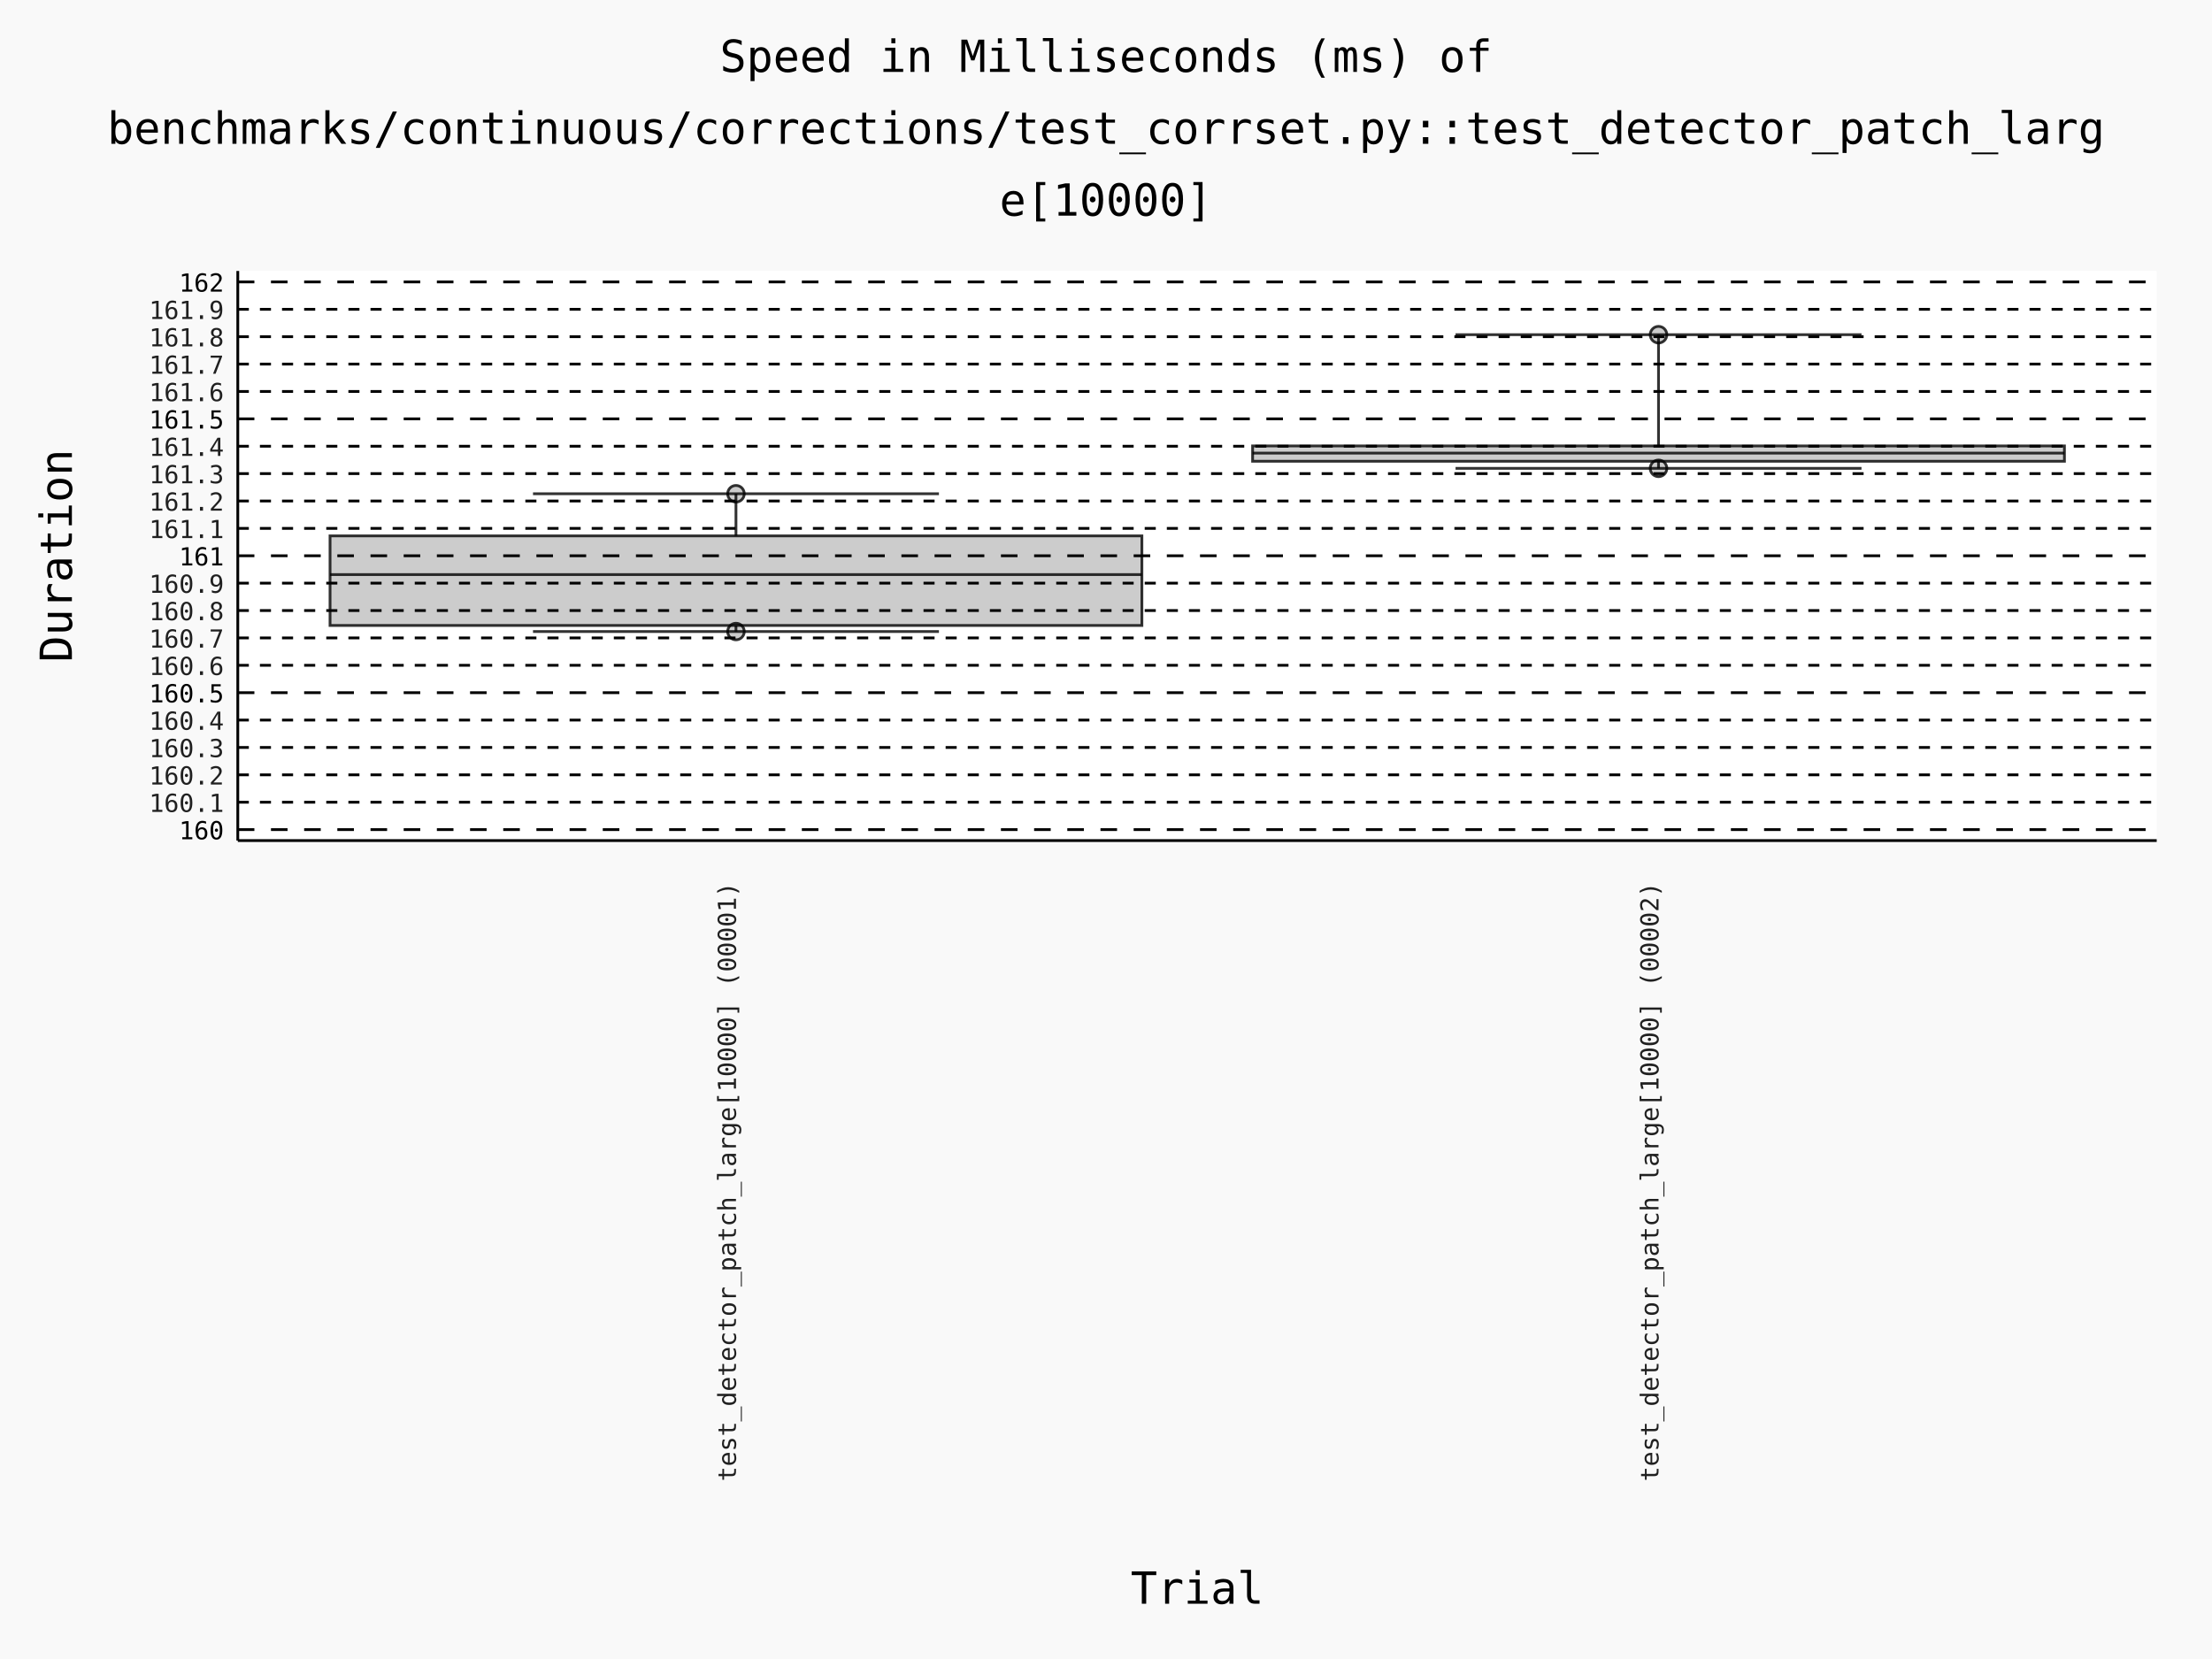
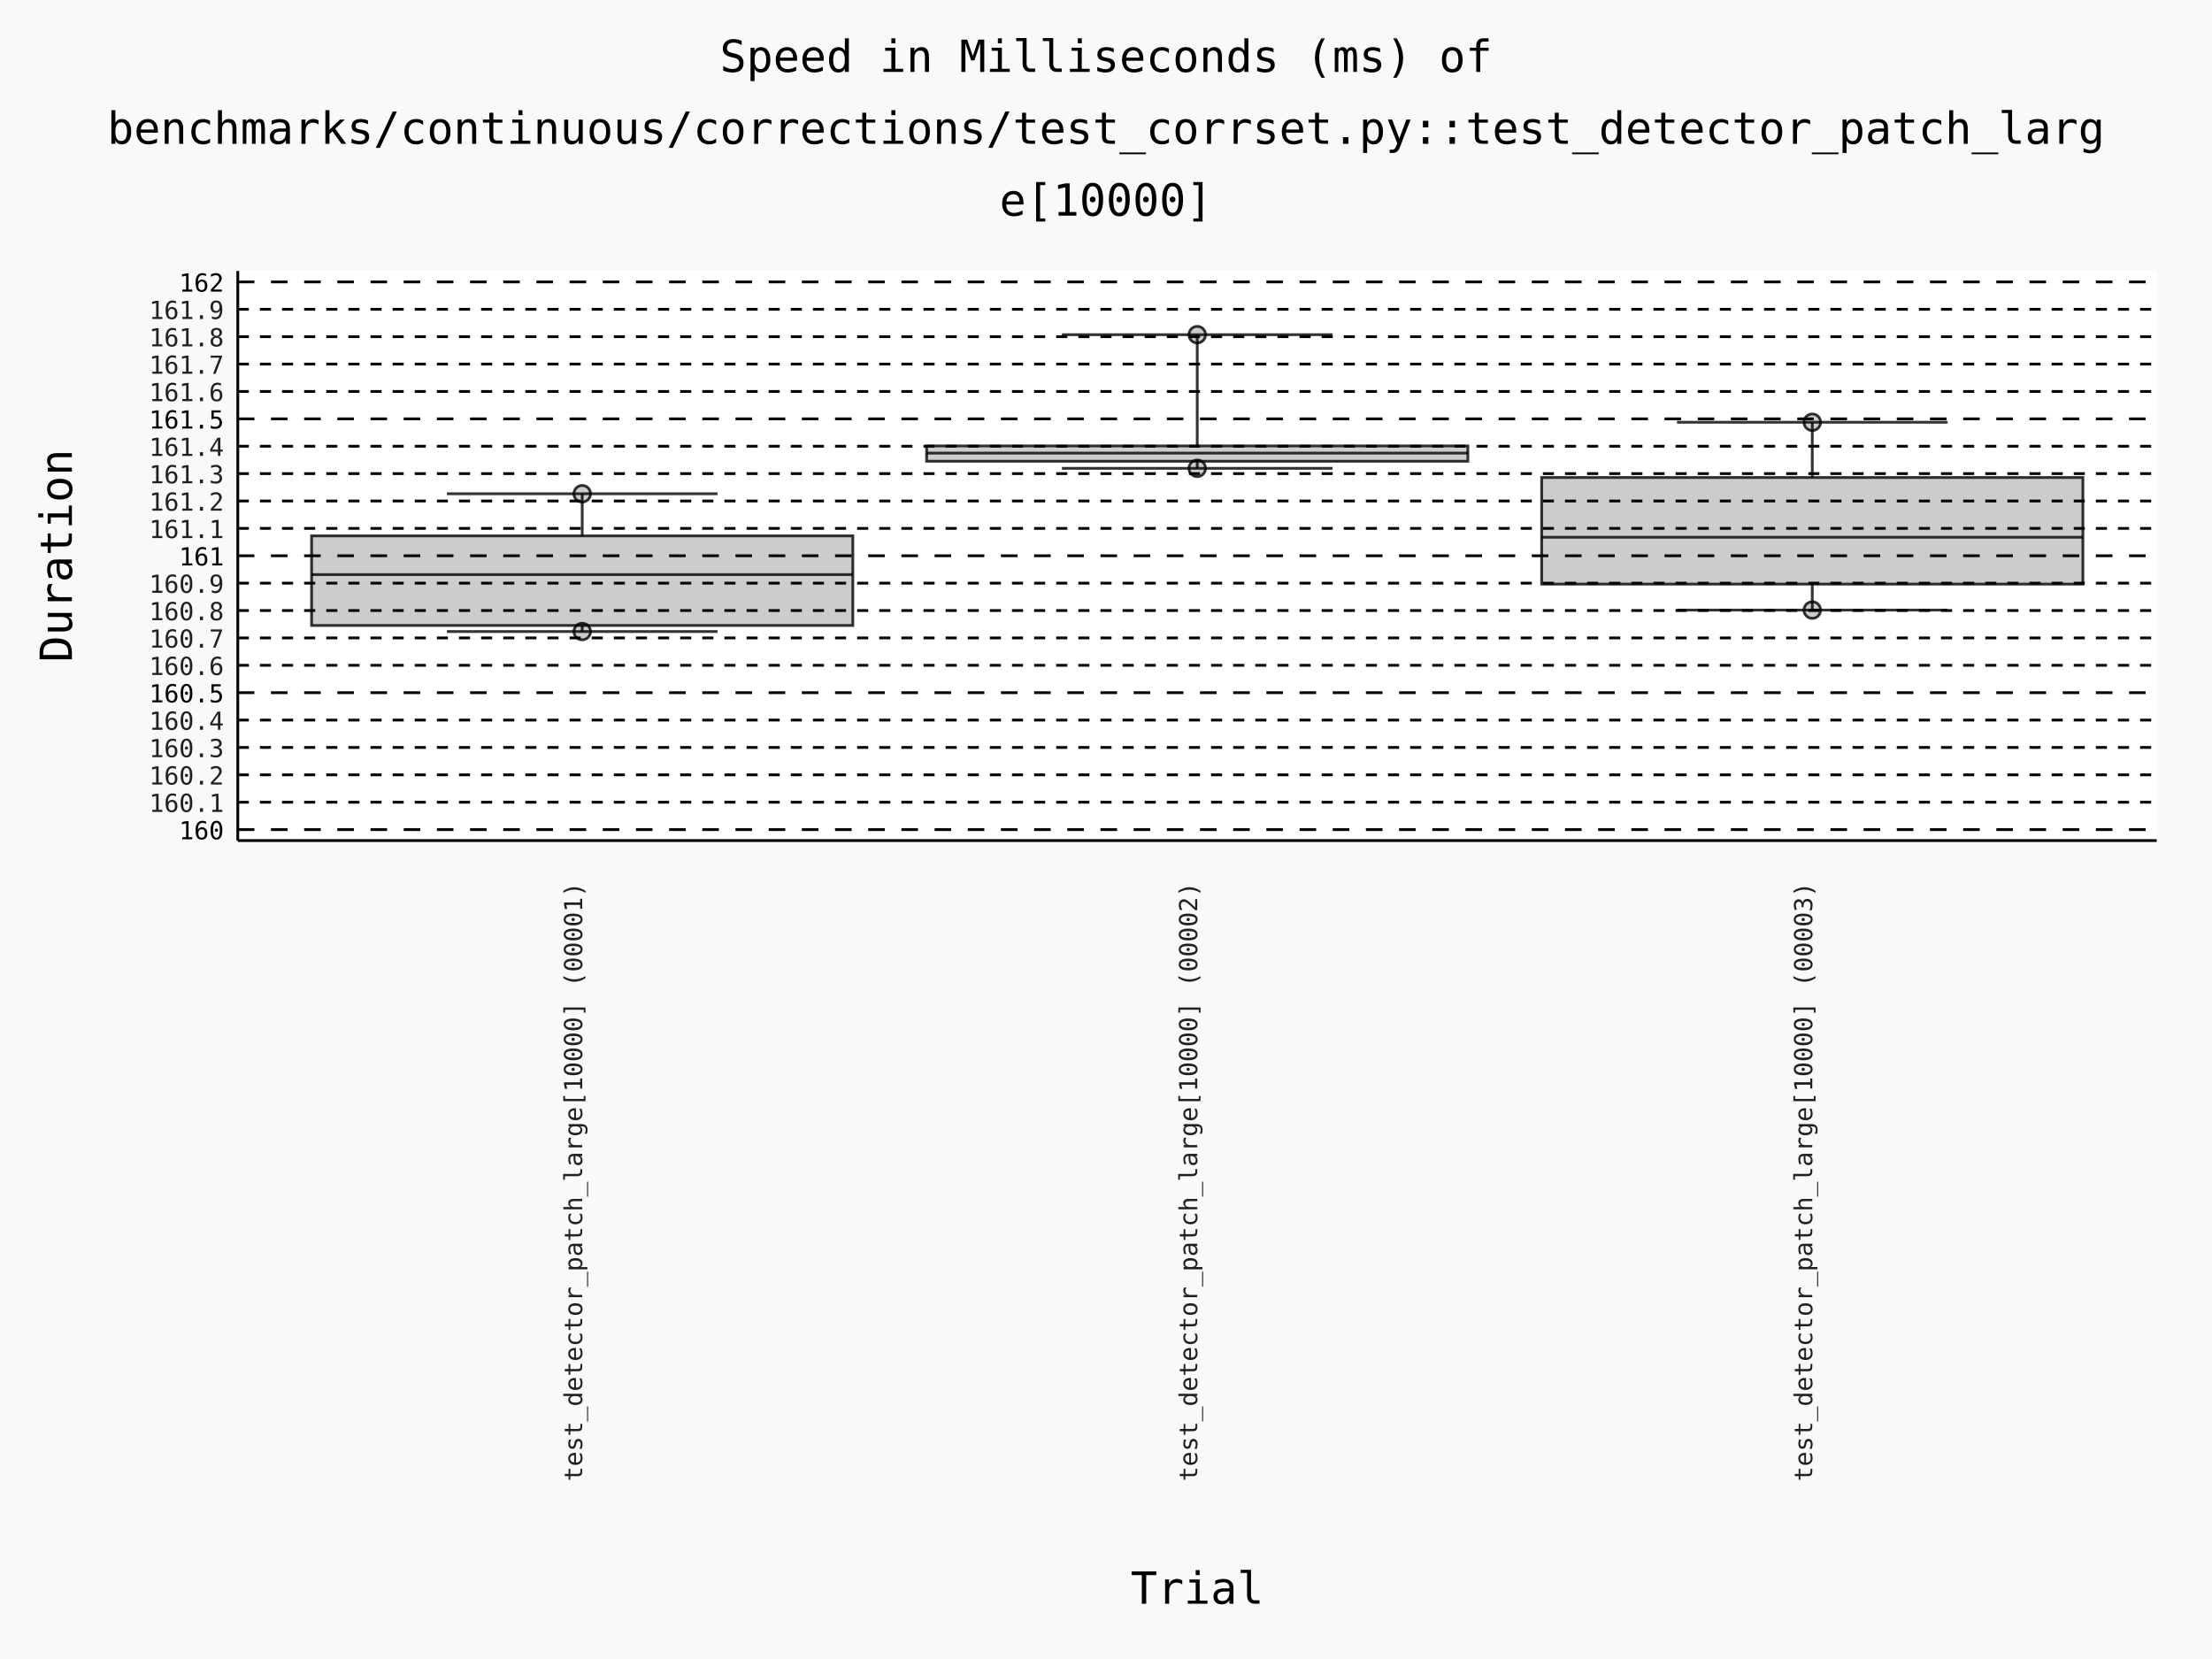
- <svg xmlns="http://www.w3.org/2000/svg" id="chart-6c0e1405-de3d-4d39-a390-693c8da117e7" class="pygal-chart" viewBox="0 0 800 600">
+ <svg xmlns="http://www.w3.org/2000/svg" id="chart-567e718e-0fba-4a14-9ad7-072eb8929a0a" class="pygal-chart" viewBox="0 0 800 600">
  <defs>
-     <style type="text/css">#chart-6c0e1405-de3d-4d39-a390-693c8da117e7{-webkit-user-select:none;-webkit-font-smoothing:antialiased;font-family:Consolas,"Deja Vu Sans Mono","Bitstream Vera Sans Mono","Courier New",monospace}#chart-6c0e1405-de3d-4d39-a390-693c8da117e7 .title{font-family:Consolas,"Deja Vu Sans Mono","Bitstream Vera Sans Mono","Courier New",monospace;font-size:16px}#chart-6c0e1405-de3d-4d39-a390-693c8da117e7 .legends .legend text{font-family:Consolas,"Deja Vu Sans Mono","Bitstream Vera Sans Mono","Courier New",monospace;font-size:14px}#chart-6c0e1405-de3d-4d39-a390-693c8da117e7 .axis text{font-family:Consolas,"Deja Vu Sans Mono","Bitstream Vera Sans Mono","Courier New",monospace;font-size:10px}#chart-6c0e1405-de3d-4d39-a390-693c8da117e7 .axis text.major{font-family:Consolas,"Deja Vu Sans Mono","Bitstream Vera Sans Mono","Courier New",monospace;font-size:10px}#chart-6c0e1405-de3d-4d39-a390-693c8da117e7 .text-overlay text.value{font-family:Consolas,"Deja Vu Sans Mono","Bitstream Vera Sans Mono","Courier New",monospace;font-size:16px}#chart-6c0e1405-de3d-4d39-a390-693c8da117e7 .text-overlay text.label{font-family:Consolas,"Deja Vu Sans Mono","Bitstream Vera Sans Mono","Courier New",monospace;font-size:10px}#chart-6c0e1405-de3d-4d39-a390-693c8da117e7 .tooltip{font-family:Consolas,"Deja Vu Sans Mono","Bitstream Vera Sans Mono","Courier New",monospace;font-size:14px}#chart-6c0e1405-de3d-4d39-a390-693c8da117e7 text.no_data{font-family:Consolas,"Deja Vu Sans Mono","Bitstream Vera Sans Mono","Courier New",monospace;font-size:64px}
- #chart-6c0e1405-de3d-4d39-a390-693c8da117e7{background-color:rgba(249,249,249,1)}#chart-6c0e1405-de3d-4d39-a390-693c8da117e7 path,#chart-6c0e1405-de3d-4d39-a390-693c8da117e7 line,#chart-6c0e1405-de3d-4d39-a390-693c8da117e7 rect,#chart-6c0e1405-de3d-4d39-a390-693c8da117e7 circle{-webkit-transition:150ms;-moz-transition:150ms;transition:150ms}#chart-6c0e1405-de3d-4d39-a390-693c8da117e7 .graph &gt; .background{fill:rgba(249,249,249,1)}#chart-6c0e1405-de3d-4d39-a390-693c8da117e7 .plot &gt; .background{fill:rgba(255,255,255,1)}#chart-6c0e1405-de3d-4d39-a390-693c8da117e7 .graph{fill:rgba(0,0,0,.87)}#chart-6c0e1405-de3d-4d39-a390-693c8da117e7 text.no_data{fill:rgba(0,0,0,1)}#chart-6c0e1405-de3d-4d39-a390-693c8da117e7 .title{fill:rgba(0,0,0,1)}#chart-6c0e1405-de3d-4d39-a390-693c8da117e7 .legends .legend text{fill:rgba(0,0,0,.87)}#chart-6c0e1405-de3d-4d39-a390-693c8da117e7 .legends .legend:hover text{fill:rgba(0,0,0,1)}#chart-6c0e1405-de3d-4d39-a390-693c8da117e7 .axis .line{stroke:rgba(0,0,0,1)}#chart-6c0e1405-de3d-4d39-a390-693c8da117e7 .axis .guide.line{stroke:rgba(0,0,0,.54)}#chart-6c0e1405-de3d-4d39-a390-693c8da117e7 .axis .major.line{stroke:rgba(0,0,0,.87)}#chart-6c0e1405-de3d-4d39-a390-693c8da117e7 .axis text.major{fill:rgba(0,0,0,1)}#chart-6c0e1405-de3d-4d39-a390-693c8da117e7 .axis.y .guides:hover .guide.line,#chart-6c0e1405-de3d-4d39-a390-693c8da117e7 .line-graph .axis.x .guides:hover .guide.line,#chart-6c0e1405-de3d-4d39-a390-693c8da117e7 .stackedline-graph .axis.x .guides:hover .guide.line,#chart-6c0e1405-de3d-4d39-a390-693c8da117e7 .xy-graph .axis.x .guides:hover .guide.line{stroke:rgba(0,0,0,1)}#chart-6c0e1405-de3d-4d39-a390-693c8da117e7 .axis .guides:hover text{fill:rgba(0,0,0,1)}#chart-6c0e1405-de3d-4d39-a390-693c8da117e7 .reactive{fill-opacity:.7;stroke-opacity:.8;stroke-width:1}#chart-6c0e1405-de3d-4d39-a390-693c8da117e7 .ci{stroke:rgba(0,0,0,.87)}#chart-6c0e1405-de3d-4d39-a390-693c8da117e7 .reactive.active,#chart-6c0e1405-de3d-4d39-a390-693c8da117e7 .active .reactive{fill-opacity:.8;stroke-opacity:.9;stroke-width:4}#chart-6c0e1405-de3d-4d39-a390-693c8da117e7 .ci .reactive.active{stroke-width:1.5}#chart-6c0e1405-de3d-4d39-a390-693c8da117e7 .series text{fill:rgba(0,0,0,1)}#chart-6c0e1405-de3d-4d39-a390-693c8da117e7 .tooltip rect{fill:rgba(255,255,255,1);stroke:rgba(0,0,0,1);-webkit-transition:opacity 150ms;-moz-transition:opacity 150ms;transition:opacity 150ms}#chart-6c0e1405-de3d-4d39-a390-693c8da117e7 .tooltip .label{fill:rgba(0,0,0,.87)}#chart-6c0e1405-de3d-4d39-a390-693c8da117e7 .tooltip .label{fill:rgba(0,0,0,.87)}#chart-6c0e1405-de3d-4d39-a390-693c8da117e7 .tooltip .legend{font-size:.8em;fill:rgba(0,0,0,.54)}#chart-6c0e1405-de3d-4d39-a390-693c8da117e7 .tooltip .x_label{font-size:.6em;fill:rgba(0,0,0,1)}#chart-6c0e1405-de3d-4d39-a390-693c8da117e7 .tooltip .xlink{font-size:.5em;text-decoration:underline}#chart-6c0e1405-de3d-4d39-a390-693c8da117e7 .tooltip .value{font-size:1.5em}#chart-6c0e1405-de3d-4d39-a390-693c8da117e7 .bound{font-size:.5em}#chart-6c0e1405-de3d-4d39-a390-693c8da117e7 .max-value{font-size:.75em;fill:rgba(0,0,0,.54)}#chart-6c0e1405-de3d-4d39-a390-693c8da117e7 .map-element{fill:rgba(255,255,255,1);stroke:rgba(0,0,0,.54) !important}#chart-6c0e1405-de3d-4d39-a390-693c8da117e7 .map-element .reactive{fill-opacity:inherit;stroke-opacity:inherit}#chart-6c0e1405-de3d-4d39-a390-693c8da117e7 .color-0,#chart-6c0e1405-de3d-4d39-a390-693c8da117e7 .color-0 a:visited{stroke:#000000;fill:#000000}#chart-6c0e1405-de3d-4d39-a390-693c8da117e7 .color-1,#chart-6c0e1405-de3d-4d39-a390-693c8da117e7 .color-1 a:visited{stroke:#000000;fill:#000000}#chart-6c0e1405-de3d-4d39-a390-693c8da117e7 .text-overlay .color-0 text{fill:white}#chart-6c0e1405-de3d-4d39-a390-693c8da117e7 .text-overlay .color-1 text{fill:white}
- #chart-6c0e1405-de3d-4d39-a390-693c8da117e7 text.no_data{text-anchor:middle}#chart-6c0e1405-de3d-4d39-a390-693c8da117e7 .guide.line{fill:none}#chart-6c0e1405-de3d-4d39-a390-693c8da117e7 .centered{text-anchor:middle}#chart-6c0e1405-de3d-4d39-a390-693c8da117e7 .title{text-anchor:middle}#chart-6c0e1405-de3d-4d39-a390-693c8da117e7 .legends .legend text{fill-opacity:1}#chart-6c0e1405-de3d-4d39-a390-693c8da117e7 .axis.x text{text-anchor:middle}#chart-6c0e1405-de3d-4d39-a390-693c8da117e7 .axis.x:not(.web) text[transform]{text-anchor:start}#chart-6c0e1405-de3d-4d39-a390-693c8da117e7 .axis.x:not(.web) text[transform].backwards{text-anchor:end}#chart-6c0e1405-de3d-4d39-a390-693c8da117e7 .axis.y text{text-anchor:end}#chart-6c0e1405-de3d-4d39-a390-693c8da117e7 .axis.y text[transform].backwards{text-anchor:start}#chart-6c0e1405-de3d-4d39-a390-693c8da117e7 .axis.y2 text{text-anchor:start}#chart-6c0e1405-de3d-4d39-a390-693c8da117e7 .axis.y2 text[transform].backwards{text-anchor:end}#chart-6c0e1405-de3d-4d39-a390-693c8da117e7 .axis .guide.line{stroke-dasharray:4,4;stroke:black}#chart-6c0e1405-de3d-4d39-a390-693c8da117e7 .axis .major.guide.line{stroke-dasharray:6,6;stroke:black}#chart-6c0e1405-de3d-4d39-a390-693c8da117e7 .horizontal .axis.y .guide.line,#chart-6c0e1405-de3d-4d39-a390-693c8da117e7 .horizontal .axis.y2 .guide.line,#chart-6c0e1405-de3d-4d39-a390-693c8da117e7 .vertical .axis.x .guide.line{opacity:0}#chart-6c0e1405-de3d-4d39-a390-693c8da117e7 .horizontal .axis.always_show .guide.line,#chart-6c0e1405-de3d-4d39-a390-693c8da117e7 .vertical .axis.always_show .guide.line{opacity:1 !important}#chart-6c0e1405-de3d-4d39-a390-693c8da117e7 .axis.y .guides:hover .guide.line,#chart-6c0e1405-de3d-4d39-a390-693c8da117e7 .axis.y2 .guides:hover .guide.line,#chart-6c0e1405-de3d-4d39-a390-693c8da117e7 .axis.x .guides:hover .guide.line{opacity:1}#chart-6c0e1405-de3d-4d39-a390-693c8da117e7 .axis .guides:hover text{opacity:1}#chart-6c0e1405-de3d-4d39-a390-693c8da117e7 .nofill{fill:none}#chart-6c0e1405-de3d-4d39-a390-693c8da117e7 .subtle-fill{fill-opacity:.2}#chart-6c0e1405-de3d-4d39-a390-693c8da117e7 .dot{stroke-width:1px;fill-opacity:1;stroke-opacity:1}#chart-6c0e1405-de3d-4d39-a390-693c8da117e7 .dot.active{stroke-width:5px}#chart-6c0e1405-de3d-4d39-a390-693c8da117e7 .dot.negative{fill:transparent}#chart-6c0e1405-de3d-4d39-a390-693c8da117e7 text,#chart-6c0e1405-de3d-4d39-a390-693c8da117e7 tspan{stroke:none !important}#chart-6c0e1405-de3d-4d39-a390-693c8da117e7 .series text.active{opacity:1}#chart-6c0e1405-de3d-4d39-a390-693c8da117e7 .tooltip rect{fill-opacity:.95;stroke-width:.5}#chart-6c0e1405-de3d-4d39-a390-693c8da117e7 .tooltip text{fill-opacity:1}#chart-6c0e1405-de3d-4d39-a390-693c8da117e7 .showable{visibility:hidden}#chart-6c0e1405-de3d-4d39-a390-693c8da117e7 .showable.shown{visibility:visible}#chart-6c0e1405-de3d-4d39-a390-693c8da117e7 .gauge-background{fill:rgba(229,229,229,1);stroke:none}#chart-6c0e1405-de3d-4d39-a390-693c8da117e7 .bg-lines{stroke:rgba(249,249,249,1);stroke-width:2px}
+     <style type="text/css">#chart-567e718e-0fba-4a14-9ad7-072eb8929a0a{-webkit-user-select:none;-webkit-font-smoothing:antialiased;font-family:Consolas,"Deja Vu Sans Mono","Bitstream Vera Sans Mono","Courier New",monospace}#chart-567e718e-0fba-4a14-9ad7-072eb8929a0a .title{font-family:Consolas,"Deja Vu Sans Mono","Bitstream Vera Sans Mono","Courier New",monospace;font-size:16px}#chart-567e718e-0fba-4a14-9ad7-072eb8929a0a .legends .legend text{font-family:Consolas,"Deja Vu Sans Mono","Bitstream Vera Sans Mono","Courier New",monospace;font-size:14px}#chart-567e718e-0fba-4a14-9ad7-072eb8929a0a .axis text{font-family:Consolas,"Deja Vu Sans Mono","Bitstream Vera Sans Mono","Courier New",monospace;font-size:10px}#chart-567e718e-0fba-4a14-9ad7-072eb8929a0a .axis text.major{font-family:Consolas,"Deja Vu Sans Mono","Bitstream Vera Sans Mono","Courier New",monospace;font-size:10px}#chart-567e718e-0fba-4a14-9ad7-072eb8929a0a .text-overlay text.value{font-family:Consolas,"Deja Vu Sans Mono","Bitstream Vera Sans Mono","Courier New",monospace;font-size:16px}#chart-567e718e-0fba-4a14-9ad7-072eb8929a0a .text-overlay text.label{font-family:Consolas,"Deja Vu Sans Mono","Bitstream Vera Sans Mono","Courier New",monospace;font-size:10px}#chart-567e718e-0fba-4a14-9ad7-072eb8929a0a .tooltip{font-family:Consolas,"Deja Vu Sans Mono","Bitstream Vera Sans Mono","Courier New",monospace;font-size:14px}#chart-567e718e-0fba-4a14-9ad7-072eb8929a0a text.no_data{font-family:Consolas,"Deja Vu Sans Mono","Bitstream Vera Sans Mono","Courier New",monospace;font-size:64px}
+ #chart-567e718e-0fba-4a14-9ad7-072eb8929a0a{background-color:rgba(249,249,249,1)}#chart-567e718e-0fba-4a14-9ad7-072eb8929a0a path,#chart-567e718e-0fba-4a14-9ad7-072eb8929a0a line,#chart-567e718e-0fba-4a14-9ad7-072eb8929a0a rect,#chart-567e718e-0fba-4a14-9ad7-072eb8929a0a circle{-webkit-transition:150ms;-moz-transition:150ms;transition:150ms}#chart-567e718e-0fba-4a14-9ad7-072eb8929a0a .graph &gt; .background{fill:rgba(249,249,249,1)}#chart-567e718e-0fba-4a14-9ad7-072eb8929a0a .plot &gt; .background{fill:rgba(255,255,255,1)}#chart-567e718e-0fba-4a14-9ad7-072eb8929a0a .graph{fill:rgba(0,0,0,.87)}#chart-567e718e-0fba-4a14-9ad7-072eb8929a0a text.no_data{fill:rgba(0,0,0,1)}#chart-567e718e-0fba-4a14-9ad7-072eb8929a0a .title{fill:rgba(0,0,0,1)}#chart-567e718e-0fba-4a14-9ad7-072eb8929a0a .legends .legend text{fill:rgba(0,0,0,.87)}#chart-567e718e-0fba-4a14-9ad7-072eb8929a0a .legends .legend:hover text{fill:rgba(0,0,0,1)}#chart-567e718e-0fba-4a14-9ad7-072eb8929a0a .axis .line{stroke:rgba(0,0,0,1)}#chart-567e718e-0fba-4a14-9ad7-072eb8929a0a .axis .guide.line{stroke:rgba(0,0,0,.54)}#chart-567e718e-0fba-4a14-9ad7-072eb8929a0a .axis .major.line{stroke:rgba(0,0,0,.87)}#chart-567e718e-0fba-4a14-9ad7-072eb8929a0a .axis text.major{fill:rgba(0,0,0,1)}#chart-567e718e-0fba-4a14-9ad7-072eb8929a0a .axis.y .guides:hover .guide.line,#chart-567e718e-0fba-4a14-9ad7-072eb8929a0a .line-graph .axis.x .guides:hover .guide.line,#chart-567e718e-0fba-4a14-9ad7-072eb8929a0a .stackedline-graph .axis.x .guides:hover .guide.line,#chart-567e718e-0fba-4a14-9ad7-072eb8929a0a .xy-graph .axis.x .guides:hover .guide.line{stroke:rgba(0,0,0,1)}#chart-567e718e-0fba-4a14-9ad7-072eb8929a0a .axis .guides:hover text{fill:rgba(0,0,0,1)}#chart-567e718e-0fba-4a14-9ad7-072eb8929a0a .reactive{fill-opacity:.7;stroke-opacity:.8;stroke-width:1}#chart-567e718e-0fba-4a14-9ad7-072eb8929a0a .ci{stroke:rgba(0,0,0,.87)}#chart-567e718e-0fba-4a14-9ad7-072eb8929a0a .reactive.active,#chart-567e718e-0fba-4a14-9ad7-072eb8929a0a .active .reactive{fill-opacity:.8;stroke-opacity:.9;stroke-width:4}#chart-567e718e-0fba-4a14-9ad7-072eb8929a0a .ci .reactive.active{stroke-width:1.5}#chart-567e718e-0fba-4a14-9ad7-072eb8929a0a .series text{fill:rgba(0,0,0,1)}#chart-567e718e-0fba-4a14-9ad7-072eb8929a0a .tooltip rect{fill:rgba(255,255,255,1);stroke:rgba(0,0,0,1);-webkit-transition:opacity 150ms;-moz-transition:opacity 150ms;transition:opacity 150ms}#chart-567e718e-0fba-4a14-9ad7-072eb8929a0a .tooltip .label{fill:rgba(0,0,0,.87)}#chart-567e718e-0fba-4a14-9ad7-072eb8929a0a .tooltip .label{fill:rgba(0,0,0,.87)}#chart-567e718e-0fba-4a14-9ad7-072eb8929a0a .tooltip .legend{font-size:.8em;fill:rgba(0,0,0,.54)}#chart-567e718e-0fba-4a14-9ad7-072eb8929a0a .tooltip .x_label{font-size:.6em;fill:rgba(0,0,0,1)}#chart-567e718e-0fba-4a14-9ad7-072eb8929a0a .tooltip .xlink{font-size:.5em;text-decoration:underline}#chart-567e718e-0fba-4a14-9ad7-072eb8929a0a .tooltip .value{font-size:1.5em}#chart-567e718e-0fba-4a14-9ad7-072eb8929a0a .bound{font-size:.5em}#chart-567e718e-0fba-4a14-9ad7-072eb8929a0a .max-value{font-size:.75em;fill:rgba(0,0,0,.54)}#chart-567e718e-0fba-4a14-9ad7-072eb8929a0a .map-element{fill:rgba(255,255,255,1);stroke:rgba(0,0,0,.54) !important}#chart-567e718e-0fba-4a14-9ad7-072eb8929a0a .map-element .reactive{fill-opacity:inherit;stroke-opacity:inherit}#chart-567e718e-0fba-4a14-9ad7-072eb8929a0a .color-0,#chart-567e718e-0fba-4a14-9ad7-072eb8929a0a .color-0 a:visited{stroke:#000000;fill:#000000}#chart-567e718e-0fba-4a14-9ad7-072eb8929a0a .color-1,#chart-567e718e-0fba-4a14-9ad7-072eb8929a0a .color-1 a:visited{stroke:#000000;fill:#000000}#chart-567e718e-0fba-4a14-9ad7-072eb8929a0a .color-2,#chart-567e718e-0fba-4a14-9ad7-072eb8929a0a .color-2 a:visited{stroke:#000000;fill:#000000}#chart-567e718e-0fba-4a14-9ad7-072eb8929a0a .text-overlay .color-0 text{fill:white}#chart-567e718e-0fba-4a14-9ad7-072eb8929a0a .text-overlay .color-1 text{fill:white}#chart-567e718e-0fba-4a14-9ad7-072eb8929a0a .text-overlay .color-2 text{fill:white}
+ #chart-567e718e-0fba-4a14-9ad7-072eb8929a0a text.no_data{text-anchor:middle}#chart-567e718e-0fba-4a14-9ad7-072eb8929a0a .guide.line{fill:none}#chart-567e718e-0fba-4a14-9ad7-072eb8929a0a .centered{text-anchor:middle}#chart-567e718e-0fba-4a14-9ad7-072eb8929a0a .title{text-anchor:middle}#chart-567e718e-0fba-4a14-9ad7-072eb8929a0a .legends .legend text{fill-opacity:1}#chart-567e718e-0fba-4a14-9ad7-072eb8929a0a .axis.x text{text-anchor:middle}#chart-567e718e-0fba-4a14-9ad7-072eb8929a0a .axis.x:not(.web) text[transform]{text-anchor:start}#chart-567e718e-0fba-4a14-9ad7-072eb8929a0a .axis.x:not(.web) text[transform].backwards{text-anchor:end}#chart-567e718e-0fba-4a14-9ad7-072eb8929a0a .axis.y text{text-anchor:end}#chart-567e718e-0fba-4a14-9ad7-072eb8929a0a .axis.y text[transform].backwards{text-anchor:start}#chart-567e718e-0fba-4a14-9ad7-072eb8929a0a .axis.y2 text{text-anchor:start}#chart-567e718e-0fba-4a14-9ad7-072eb8929a0a .axis.y2 text[transform].backwards{text-anchor:end}#chart-567e718e-0fba-4a14-9ad7-072eb8929a0a .axis .guide.line{stroke-dasharray:4,4;stroke:black}#chart-567e718e-0fba-4a14-9ad7-072eb8929a0a .axis .major.guide.line{stroke-dasharray:6,6;stroke:black}#chart-567e718e-0fba-4a14-9ad7-072eb8929a0a .horizontal .axis.y .guide.line,#chart-567e718e-0fba-4a14-9ad7-072eb8929a0a .horizontal .axis.y2 .guide.line,#chart-567e718e-0fba-4a14-9ad7-072eb8929a0a .vertical .axis.x .guide.line{opacity:0}#chart-567e718e-0fba-4a14-9ad7-072eb8929a0a .horizontal .axis.always_show .guide.line,#chart-567e718e-0fba-4a14-9ad7-072eb8929a0a .vertical .axis.always_show .guide.line{opacity:1 !important}#chart-567e718e-0fba-4a14-9ad7-072eb8929a0a .axis.y .guides:hover .guide.line,#chart-567e718e-0fba-4a14-9ad7-072eb8929a0a .axis.y2 .guides:hover .guide.line,#chart-567e718e-0fba-4a14-9ad7-072eb8929a0a .axis.x .guides:hover .guide.line{opacity:1}#chart-567e718e-0fba-4a14-9ad7-072eb8929a0a .axis .guides:hover text{opacity:1}#chart-567e718e-0fba-4a14-9ad7-072eb8929a0a .nofill{fill:none}#chart-567e718e-0fba-4a14-9ad7-072eb8929a0a .subtle-fill{fill-opacity:.2}#chart-567e718e-0fba-4a14-9ad7-072eb8929a0a .dot{stroke-width:1px;fill-opacity:1;stroke-opacity:1}#chart-567e718e-0fba-4a14-9ad7-072eb8929a0a .dot.active{stroke-width:5px}#chart-567e718e-0fba-4a14-9ad7-072eb8929a0a .dot.negative{fill:transparent}#chart-567e718e-0fba-4a14-9ad7-072eb8929a0a text,#chart-567e718e-0fba-4a14-9ad7-072eb8929a0a tspan{stroke:none !important}#chart-567e718e-0fba-4a14-9ad7-072eb8929a0a .series text.active{opacity:1}#chart-567e718e-0fba-4a14-9ad7-072eb8929a0a .tooltip rect{fill-opacity:.95;stroke-width:.5}#chart-567e718e-0fba-4a14-9ad7-072eb8929a0a .tooltip text{fill-opacity:1}#chart-567e718e-0fba-4a14-9ad7-072eb8929a0a .showable{visibility:hidden}#chart-567e718e-0fba-4a14-9ad7-072eb8929a0a .showable.shown{visibility:visible}#chart-567e718e-0fba-4a14-9ad7-072eb8929a0a .gauge-background{fill:rgba(229,229,229,1);stroke:none}#chart-567e718e-0fba-4a14-9ad7-072eb8929a0a .bg-lines{stroke:rgba(249,249,249,1);stroke-width:2px}
.tooltip .value{font-size:1em !important}.axis text{font-size:9px !important}</style>
  </defs>
  <g class="graph custombox-graph vertical">
    <rect x="0" y="0" width="800" height="600" class="background" />
    <g transform="translate(86, 98)" class="plot">
      <rect x="0" y="0" width="694.0" height="206.0" class="background" />
      <g class="axis y always_show">
        <path d="M0 206 h694" class="line" />
        <g class="guides">
          <path d="M0 202.038 h694" class="major guide line" />
          <text x="-5" y="205.538" class="major">160</text>
        </g>
        <g class="guides">
          <path d="M0 192.135 h694" class="guide line" />
          <text x="-5" y="195.635" class="">160.1</text>
        </g>
        <g class="guides">
          <path d="M0 182.231 h694" class="guide line" />
          <text x="-5" y="185.731" class="">160.2</text>
        </g>
        <g class="guides">
          <path d="M0 172.327 h694" class="guide line" />
          <text x="-5" y="175.827" class="">160.3</text>
        </g>
        <g class="guides">
          <path d="M0 162.423 h694" class="guide line" />
          <text x="-5" y="165.923" class="">160.4</text>
        </g>
        <g class="guides">
          <path d="M0 152.519 h694" class="major guide line" />
          <text x="-5" y="156.019" class="major">160.5</text>
        </g>
        <g class="guides">
          <path d="M0 142.615 h694" class="guide line" />
          <text x="-5" y="146.115" class="">160.6</text>
        </g>
        <g class="guides">
          <path d="M0 132.712 h694" class="guide line" />
          <text x="-5" y="136.212" class="">160.7</text>
        </g>
        <g class="guides">
          <path d="M0 122.808 h694" class="guide line" />
          <text x="-5" y="126.308" class="">160.8</text>
        </g>
        <g class="guides">
          <path d="M0 112.904 h694" class="guide line" />
          <text x="-5" y="116.404" class="">160.9</text>
        </g>
        <g class="guides">
          <path d="M0 103 h694" class="major guide line" />
          <text x="-5" y="106.5" class="major">161</text>
        </g>
        <g class="guides">
          <path d="M0 93.096 h694" class="guide line" />
          <text x="-5" y="96.596" class="">161.1</text>
        </g>
        <g class="guides">
          <path d="M0 83.192 h694" class="guide line" />
          <text x="-5" y="86.692" class="">161.2</text>
        </g>
        <g class="guides">
          <path d="M0 73.288 h694" class="guide line" />
          <text x="-5" y="76.788" class="">161.3</text>
        </g>
        <g class="guides">
          <path d="M0 63.385 h694" class="guide line" />
          <text x="-5" y="66.885" class="">161.4</text>
        </g>
        <g class="guides">
          <path d="M0 53.481 h694" class="major guide line" />
          <text x="-5" y="56.981" class="major">161.5</text>
        </g>
        <g class="guides">
          <path d="M0 43.577 h694" class="guide line" />
          <text x="-5" y="47.077" class="">161.6</text>
        </g>
        <g class="guides">
          <path d="M0 33.673 h694" class="guide line" />
          <text x="-5" y="37.173" class="">161.7</text>
        </g>
        <g class="guides">
          <path d="M0 23.769 h694" class="guide line" />
          <text x="-5" y="27.269" class="">161.8</text>
        </g>
        <g class="guides">
          <path d="M0 13.865 h694" class="guide line" />
          <text x="-5" y="17.365" class="">161.9</text>
        </g>
        <g class="guides">
          <path d="M0 3.962 h694" class="major guide line" />
          <text x="-5" y="7.462" class="major">162</text>
        </g>
      </g>
      <g class="axis x">
        <path d="M0 0 v206" class="line" />
        <g class="guides">
-           <path d="M180.173 0 v206" class="guide line" />
-           <text x="180.173" y="221.0" class="backwards" transform="rotate(270 180.1731 221)">test_detector_patch_large[10000] (00001)</text>
+           <path d="M124.564 0 v206" class="guide line" />
+           <text x="124.564" y="221.0" class="backwards" transform="rotate(270 124.5641 221)">test_detector_patch_large[10000] (00001)</text>
        </g>
        <g class="guides">
-           <path d="M513.827 0 v206" class="guide line" />
-           <text x="513.827" y="221.0" class="backwards" transform="rotate(270 513.8269 221)">test_detector_patch_large[10000] (00002)</text>
+           <path d="M347 0 v206" class="guide line" />
+           <text x="347.0" y="221.0" class="backwards" transform="rotate(270 347 221)">test_detector_patch_large[10000] (00002)</text>
+         </g>
+         <g class="guides">
+           <path d="M569.436 0 v206" class="guide line" />
+           <text x="569.436" y="221.0" class="backwards" transform="rotate(270 569.4359 221)">test_detector_patch_large[10000] (00003)</text>
        </g>
      </g>
      <g class="series serie-0 color-0">
        <g class="boxes">
          <g class="box">
-             <path stroke-width="3" d="M106.769 130.4 L253.577 130.4" class="reactive tooltip-trigger" />
-             <path stroke-width="3" d="M33.365 109.81 L326.981 109.81" class="reactive tooltip-trigger" />
-             <path stroke-width="3" d="M106.769 80.573 L253.577 80.573" class="reactive tooltip-trigger" />
-             <path stroke-width="2" d="M180.173 130.4 L180.173 128.21" class="reactive tooltip-trigger" />
-             <path stroke-width="2" d="M180.173 80.573 L180.173 95.808" class="reactive tooltip-trigger" />
-             <rect x="33.365" y="95.808" height="32.402" width="293.615" class="subtle-fill reactive tooltip-trigger" />
-             <circle cx="180.173" cy="130.4" r="3" class="subtle-fill reactive tooltip-trigger" />
-             <circle cx="180.173" cy="80.573" r="3" class="subtle-fill reactive tooltip-trigger" />
+             <path stroke-width="3" d="M75.628 130.4 L173.5 130.4" class="reactive tooltip-trigger" />
+             <path stroke-width="3" d="M26.692 109.81 L222.436 109.81" class="reactive tooltip-trigger" />
+             <path stroke-width="3" d="M75.628 80.573 L173.5 80.573" class="reactive tooltip-trigger" />
+             <path stroke-width="2" d="M124.564 130.4 L124.564 128.21" class="reactive tooltip-trigger" />
+             <path stroke-width="2" d="M124.564 80.573 L124.564 95.808" class="reactive tooltip-trigger" />
+             <rect x="26.692" y="95.808" height="32.402" width="195.744" class="subtle-fill reactive tooltip-trigger" />
+             <circle cx="124.564" cy="130.4" r="3" class="subtle-fill reactive tooltip-trigger" />
+             <circle cx="124.564" cy="80.573" r="3" class="subtle-fill reactive tooltip-trigger" />
          </g>
        </g>
      </g>
      <g class="series serie-1 color-1">
        <g class="boxes">
          <g class="box">
-             <path stroke-width="3" d="M440.423 71.383 L587.231 71.383" class="reactive tooltip-trigger" />
-             <path stroke-width="3" d="M367.019 65.873 L660.635 65.873" class="reactive tooltip-trigger" />
-             <path stroke-width="3" d="M440.423 23.043 L587.231 23.043" class="reactive tooltip-trigger" />
-             <path stroke-width="2" d="M513.827 71.383 L513.827 68.817" class="reactive tooltip-trigger" />
-             <path stroke-width="2" d="M513.827 23.043 L513.827 63.276" class="reactive tooltip-trigger" />
-             <rect x="367.019" y="63.276" height="5.541" width="293.615" class="subtle-fill reactive tooltip-trigger" />
-             <circle cx="513.827" cy="71.383" r="3" class="subtle-fill reactive tooltip-trigger" />
-             <circle cx="513.827" cy="23.043" r="3" class="subtle-fill reactive tooltip-trigger" />
+             <path stroke-width="3" d="M298.064 71.383 L395.936 71.383" class="reactive tooltip-trigger" />
+             <path stroke-width="3" d="M249.128 65.873 L444.872 65.873" class="reactive tooltip-trigger" />
+             <path stroke-width="3" d="M298.064 23.043 L395.936 23.043" class="reactive tooltip-trigger" />
+             <path stroke-width="2" d="M347 71.383 L347 68.817" class="reactive tooltip-trigger" />
+             <path stroke-width="2" d="M347 23.043 L347 63.276" class="reactive tooltip-trigger" />
+             <rect x="249.128" y="63.276" height="5.541" width="195.744" class="subtle-fill reactive tooltip-trigger" />
+             <circle cx="347.0" cy="71.383" r="3" class="subtle-fill reactive tooltip-trigger" />
+             <circle cx="347.0" cy="23.043" r="3" class="subtle-fill reactive tooltip-trigger" />
+           </g>
+         </g>
+       </g>
+       <g class="series serie-2 color-2">
+         <g class="boxes">
+           <g class="box">
+             <path stroke-width="3" d="M520.5 122.64 L618.372 122.64" class="reactive tooltip-trigger" />
+             <path stroke-width="3" d="M471.564 96.296 L667.308 96.296" class="reactive tooltip-trigger" />
+             <path stroke-width="3" d="M520.5 54.714 L618.372 54.714" class="reactive tooltip-trigger" />
+             <path stroke-width="2" d="M569.436 122.64 L569.436 113.251" class="reactive tooltip-trigger" />
+             <path stroke-width="2" d="M569.436 54.714 L569.436 74.696" class="reactive tooltip-trigger" />
+             <rect x="471.564" y="74.696" height="38.555" width="195.744" class="subtle-fill reactive tooltip-trigger" />
+             <circle cx="569.436" cy="122.64" r="3" class="subtle-fill reactive tooltip-trigger" />
+             <circle cx="569.436" cy="54.714" r="3" class="subtle-fill reactive tooltip-trigger" />
          </g>
        </g>
      </g>
    </g>
    <g class="titles">
      <text x="400.0" y="26" class="title plot_title">Speed in Milliseconds (ms) of</text>
      <text x="400.0" y="52" class="title plot_title">benchmarks/continuous/corrections/test_corrset.py::test_detector_patch_larg</text>
      <text x="400.0" y="78" class="title plot_title">e[10000]</text>
      <text x="433.0" y="580.0" class="title">Trial</text>
      <text x="0" y="227.0" class="title" transform="rotate(-90 0 201)">Duration</text>
    </g>
    <g transform="translate(86, 98)" class="plot overlay">
      <g class="series serie-0 color-0" />
      <g class="series serie-1 color-1" />
+       <g class="series serie-2 color-2" />
    </g>
    <g transform="translate(86, 98)" class="plot text-overlay">
      <g class="series serie-0 color-0" />
      <g class="series serie-1 color-1" />
+       <g class="series serie-2 color-2" />
    </g>
    <g transform="translate(86, 98)" class="plot tooltip-overlay">
      <g transform="translate(0 0)" style="opacity: 0" class="tooltip">
        <rect rx="0" ry="0" width="0" height="0" class="tooltip-box" />
        <g class="text" />
      </g>
    </g>
  </g>
</svg>
